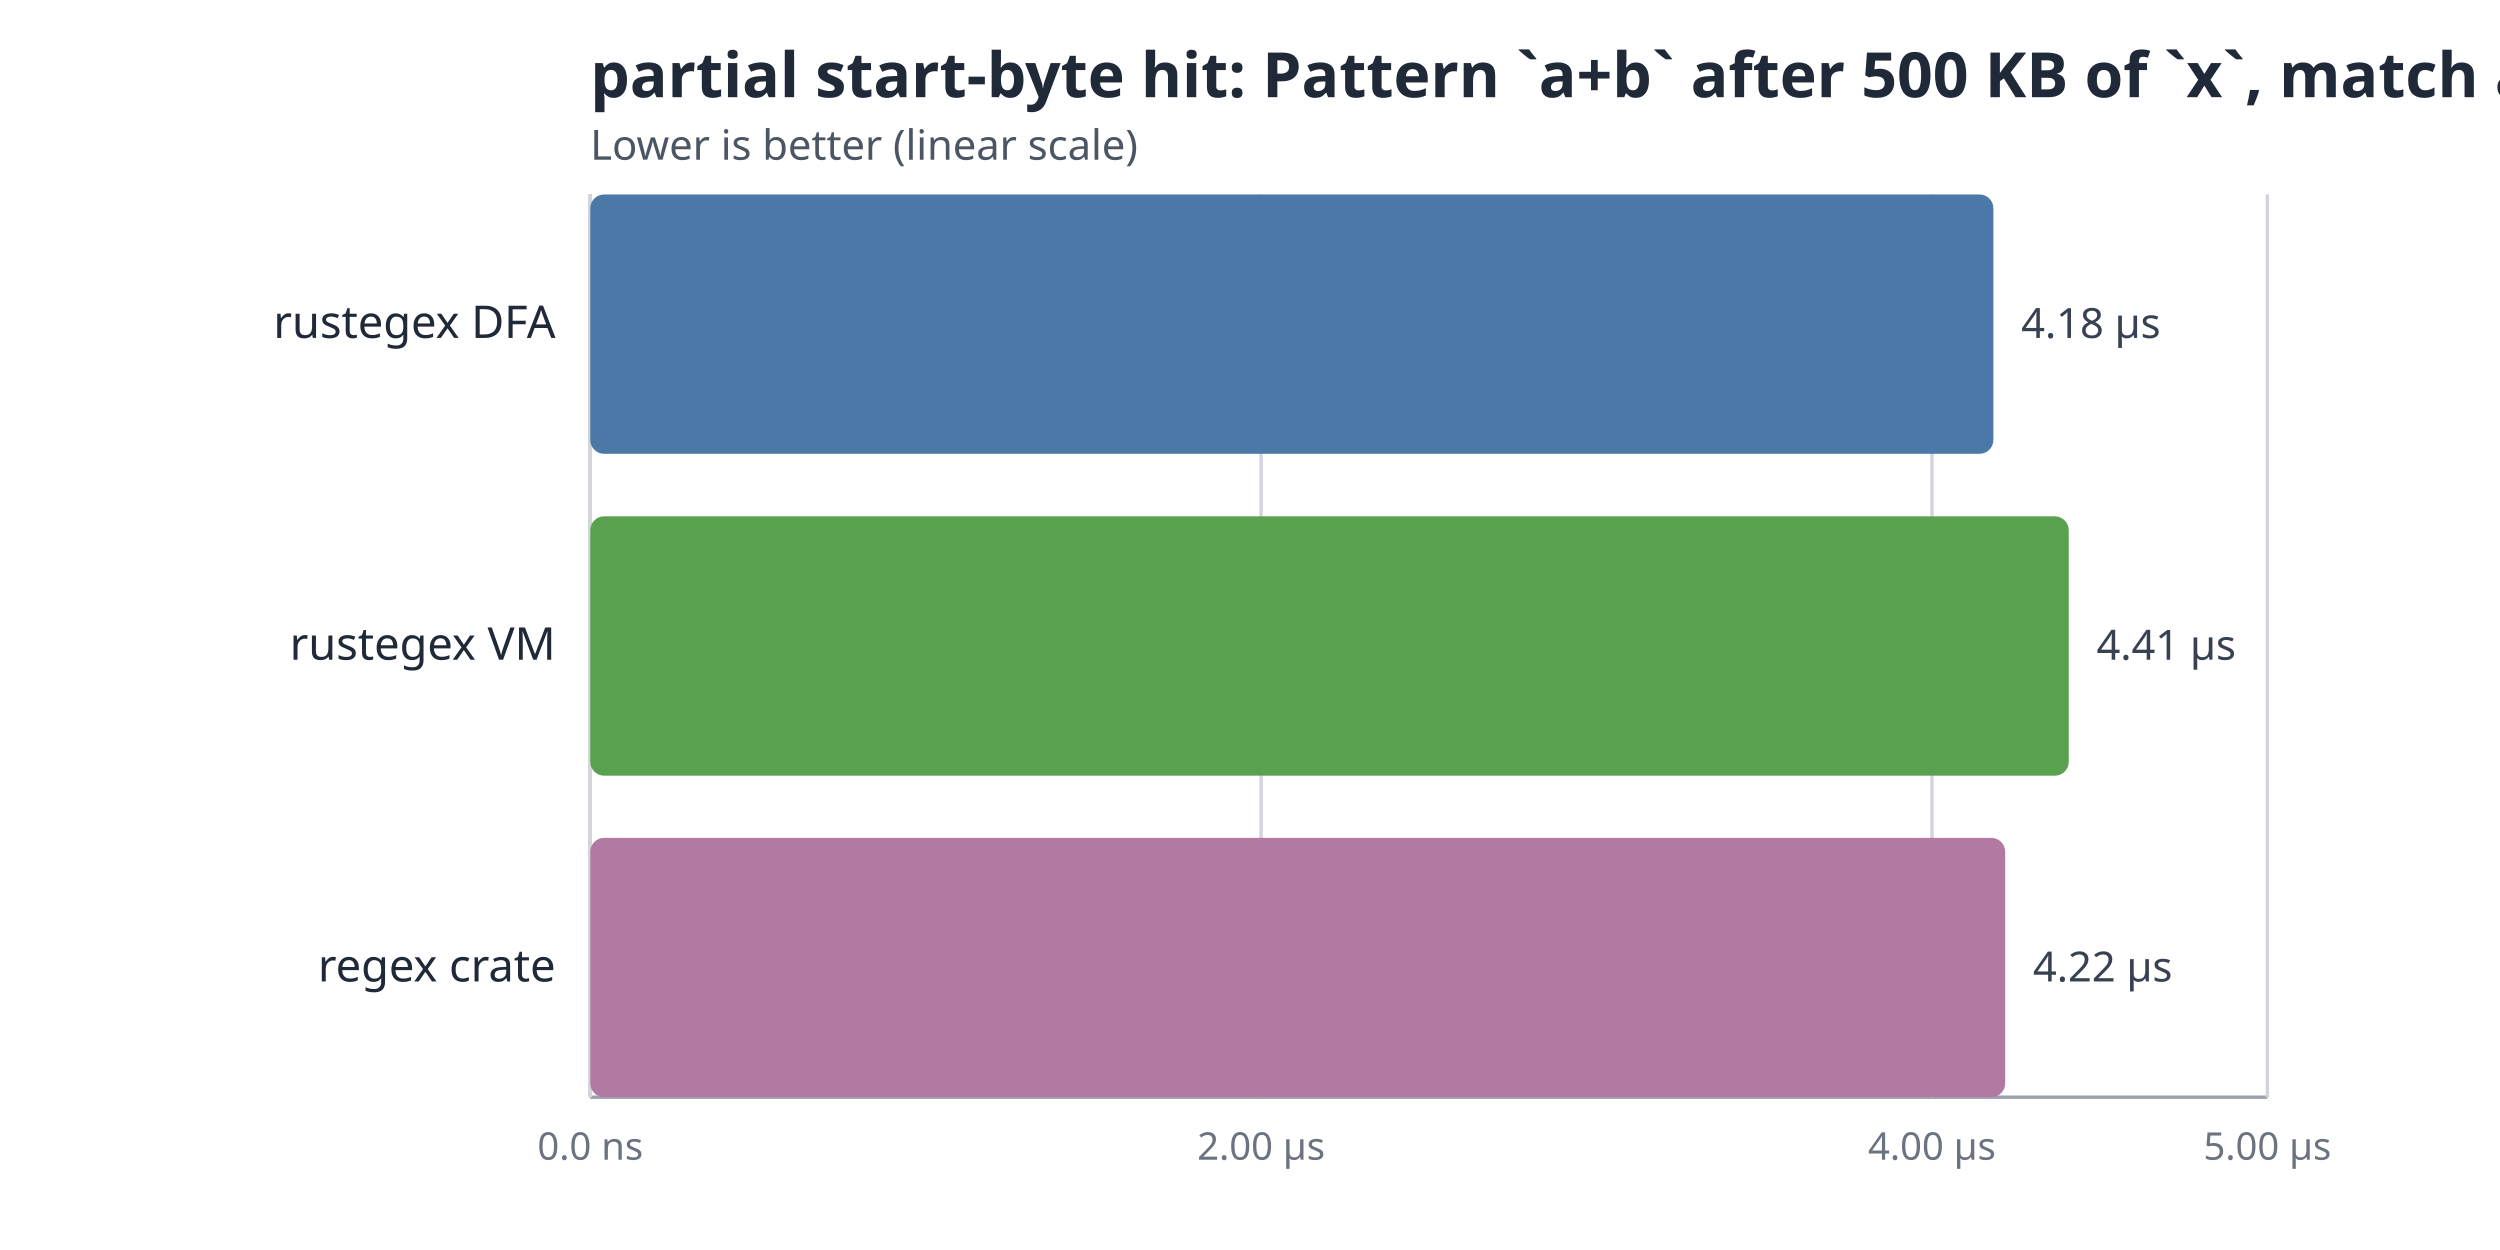
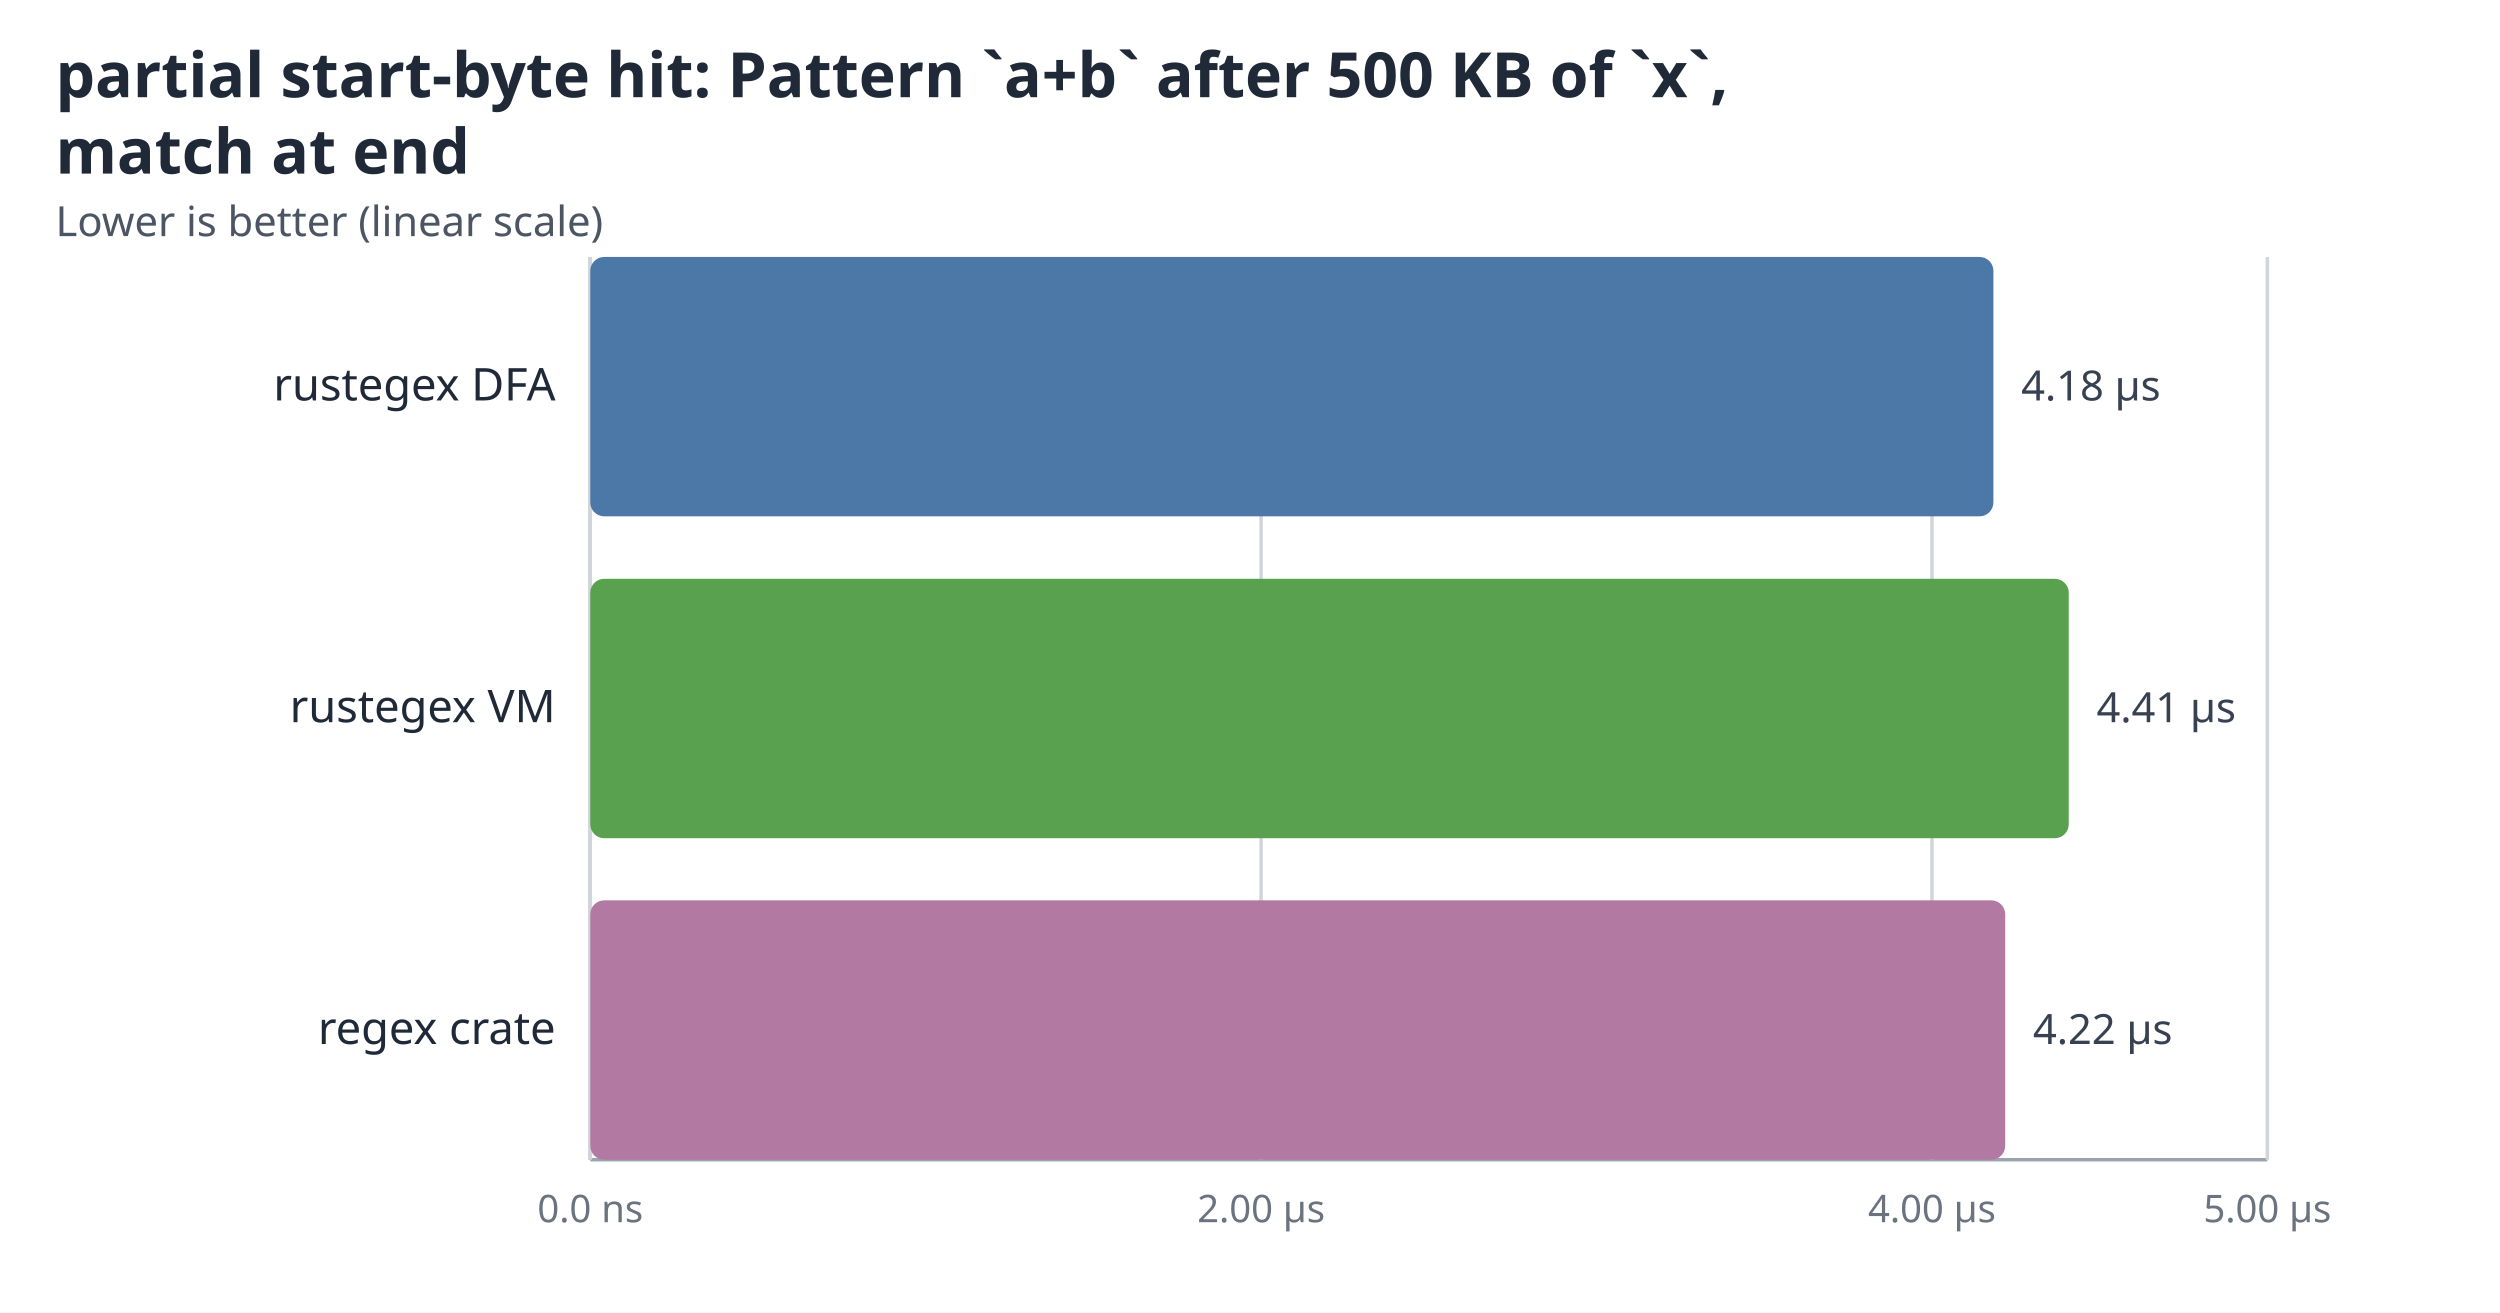
- <svg xmlns="http://www.w3.org/2000/svg" width="720" height="360" viewBox="0 0 720 360">
+ <svg xmlns="http://www.w3.org/2000/svg" width="720" height="378" viewBox="0 0 720 378">
  <rect width="100%" height="100%" fill="#ffffff" />
  <style>text { font-family: ui-sans-serif, system-ui, sans-serif; fill: #1f2937; }.title { font-size: 18px; font-weight: 700; }.subtitle { font-size: 12px; fill: #4b5563; }.label { font-size: 13px; }.value { font-size: 12px; fill: #374151; }.axis { stroke: #9ca3af; stroke-width: 1; }.tick { stroke: #d1d5db; stroke-width: 1; }.tick-label { font-size: 11px; fill: #6b7280; }</style>
-   <text class="title" x="170" y="28">partial start-byte hit: Pattern `a+b` after 500 KB of `x`, match at end</text>
-   <text class="subtitle" x="170" y="46">Lower is better (linear scale)</text>
-   <line class="axis" x1="170" y1="316" x2="653" y2="316" />
-   <line class="axis" x1="170" y1="56" x2="170" y2="316" />
-   <line class="tick" x1="170.0" y1="56" x2="170.0" y2="316" />
-   <text class="tick-label" x="170.0" y="334" text-anchor="middle">0.0 ns</text>
-   <line class="tick" x1="363.2" y1="56" x2="363.2" y2="316" />
-   <text class="tick-label" x="363.2" y="334" text-anchor="middle">2.00 µs</text>
-   <line class="tick" x1="556.4" y1="56" x2="556.4" y2="316" />
-   <text class="tick-label" x="556.4" y="334" text-anchor="middle">4.00 µs</text>
-   <line class="tick" x1="653.0" y1="56" x2="653.0" y2="316" />
-   <text class="tick-label" x="653.0" y="334" text-anchor="middle">5.00 µs</text>
-   <rect x="170.0" y="56.0" width="404.1" height="74.7" fill="#4c78a8" rx="4" />
-   <text class="label" x="160" y="97.333" text-anchor="end">rustegex DFA</text>
-   <text class="value" x="582.1" y="97.333">4.18 µs</text>
-   <rect x="170.0" y="148.7" width="425.8" height="74.7" fill="#59a14f" rx="4" />
-   <text class="label" x="160" y="190" text-anchor="end">rustegex VM</text>
-   <text class="value" x="603.8" y="190">4.41 µs</text>
-   <rect x="170.0" y="241.3" width="407.5" height="74.7" fill="#b279a2" rx="4" />
-   <text class="label" x="160" y="282.667" text-anchor="end">regex crate</text>
-   <text class="value" x="585.5" y="282.667">4.22 µs</text>
+   <text class="title" x="16" y="28">partial start-byte hit: Pattern `a+b` after 500 KB of `x`,</text>
+   <text class="title" x="16" y="50">match at end</text>
+   <text class="subtitle" x="16" y="68">Lower is better (linear scale)</text>
+   <line class="axis" x1="170" y1="334" x2="653" y2="334" />
+   <line class="axis" x1="170" y1="74" x2="170" y2="334" />
+   <line class="tick" x1="170.0" y1="74" x2="170.0" y2="334" />
+   <text class="tick-label" x="170.0" y="352" text-anchor="middle">0.0 ns</text>
+   <line class="tick" x1="363.2" y1="74" x2="363.2" y2="334" />
+   <text class="tick-label" x="363.2" y="352" text-anchor="middle">2.00 µs</text>
+   <line class="tick" x1="556.4" y1="74" x2="556.4" y2="334" />
+   <text class="tick-label" x="556.4" y="352" text-anchor="middle">4.00 µs</text>
+   <line class="tick" x1="653.0" y1="74" x2="653.0" y2="334" />
+   <text class="tick-label" x="653.0" y="352" text-anchor="middle">5.00 µs</text>
+   <rect x="170.0" y="74.0" width="404.1" height="74.7" fill="#4c78a8" rx="4" />
+   <text class="label" x="160" y="115.333" text-anchor="end">rustegex DFA</text>
+   <text class="value" x="582.1" y="115.333">4.18 µs</text>
+   <rect x="170.0" y="166.7" width="425.8" height="74.7" fill="#59a14f" rx="4" />
+   <text class="label" x="160" y="208" text-anchor="end">rustegex VM</text>
+   <text class="value" x="603.8" y="208">4.41 µs</text>
+   <rect x="170.0" y="259.3" width="407.5" height="74.7" fill="#b279a2" rx="4" />
+   <text class="label" x="160" y="300.667" text-anchor="end">regex crate</text>
+   <text class="value" x="585.5" y="300.667">4.22 µs</text>
</svg>
